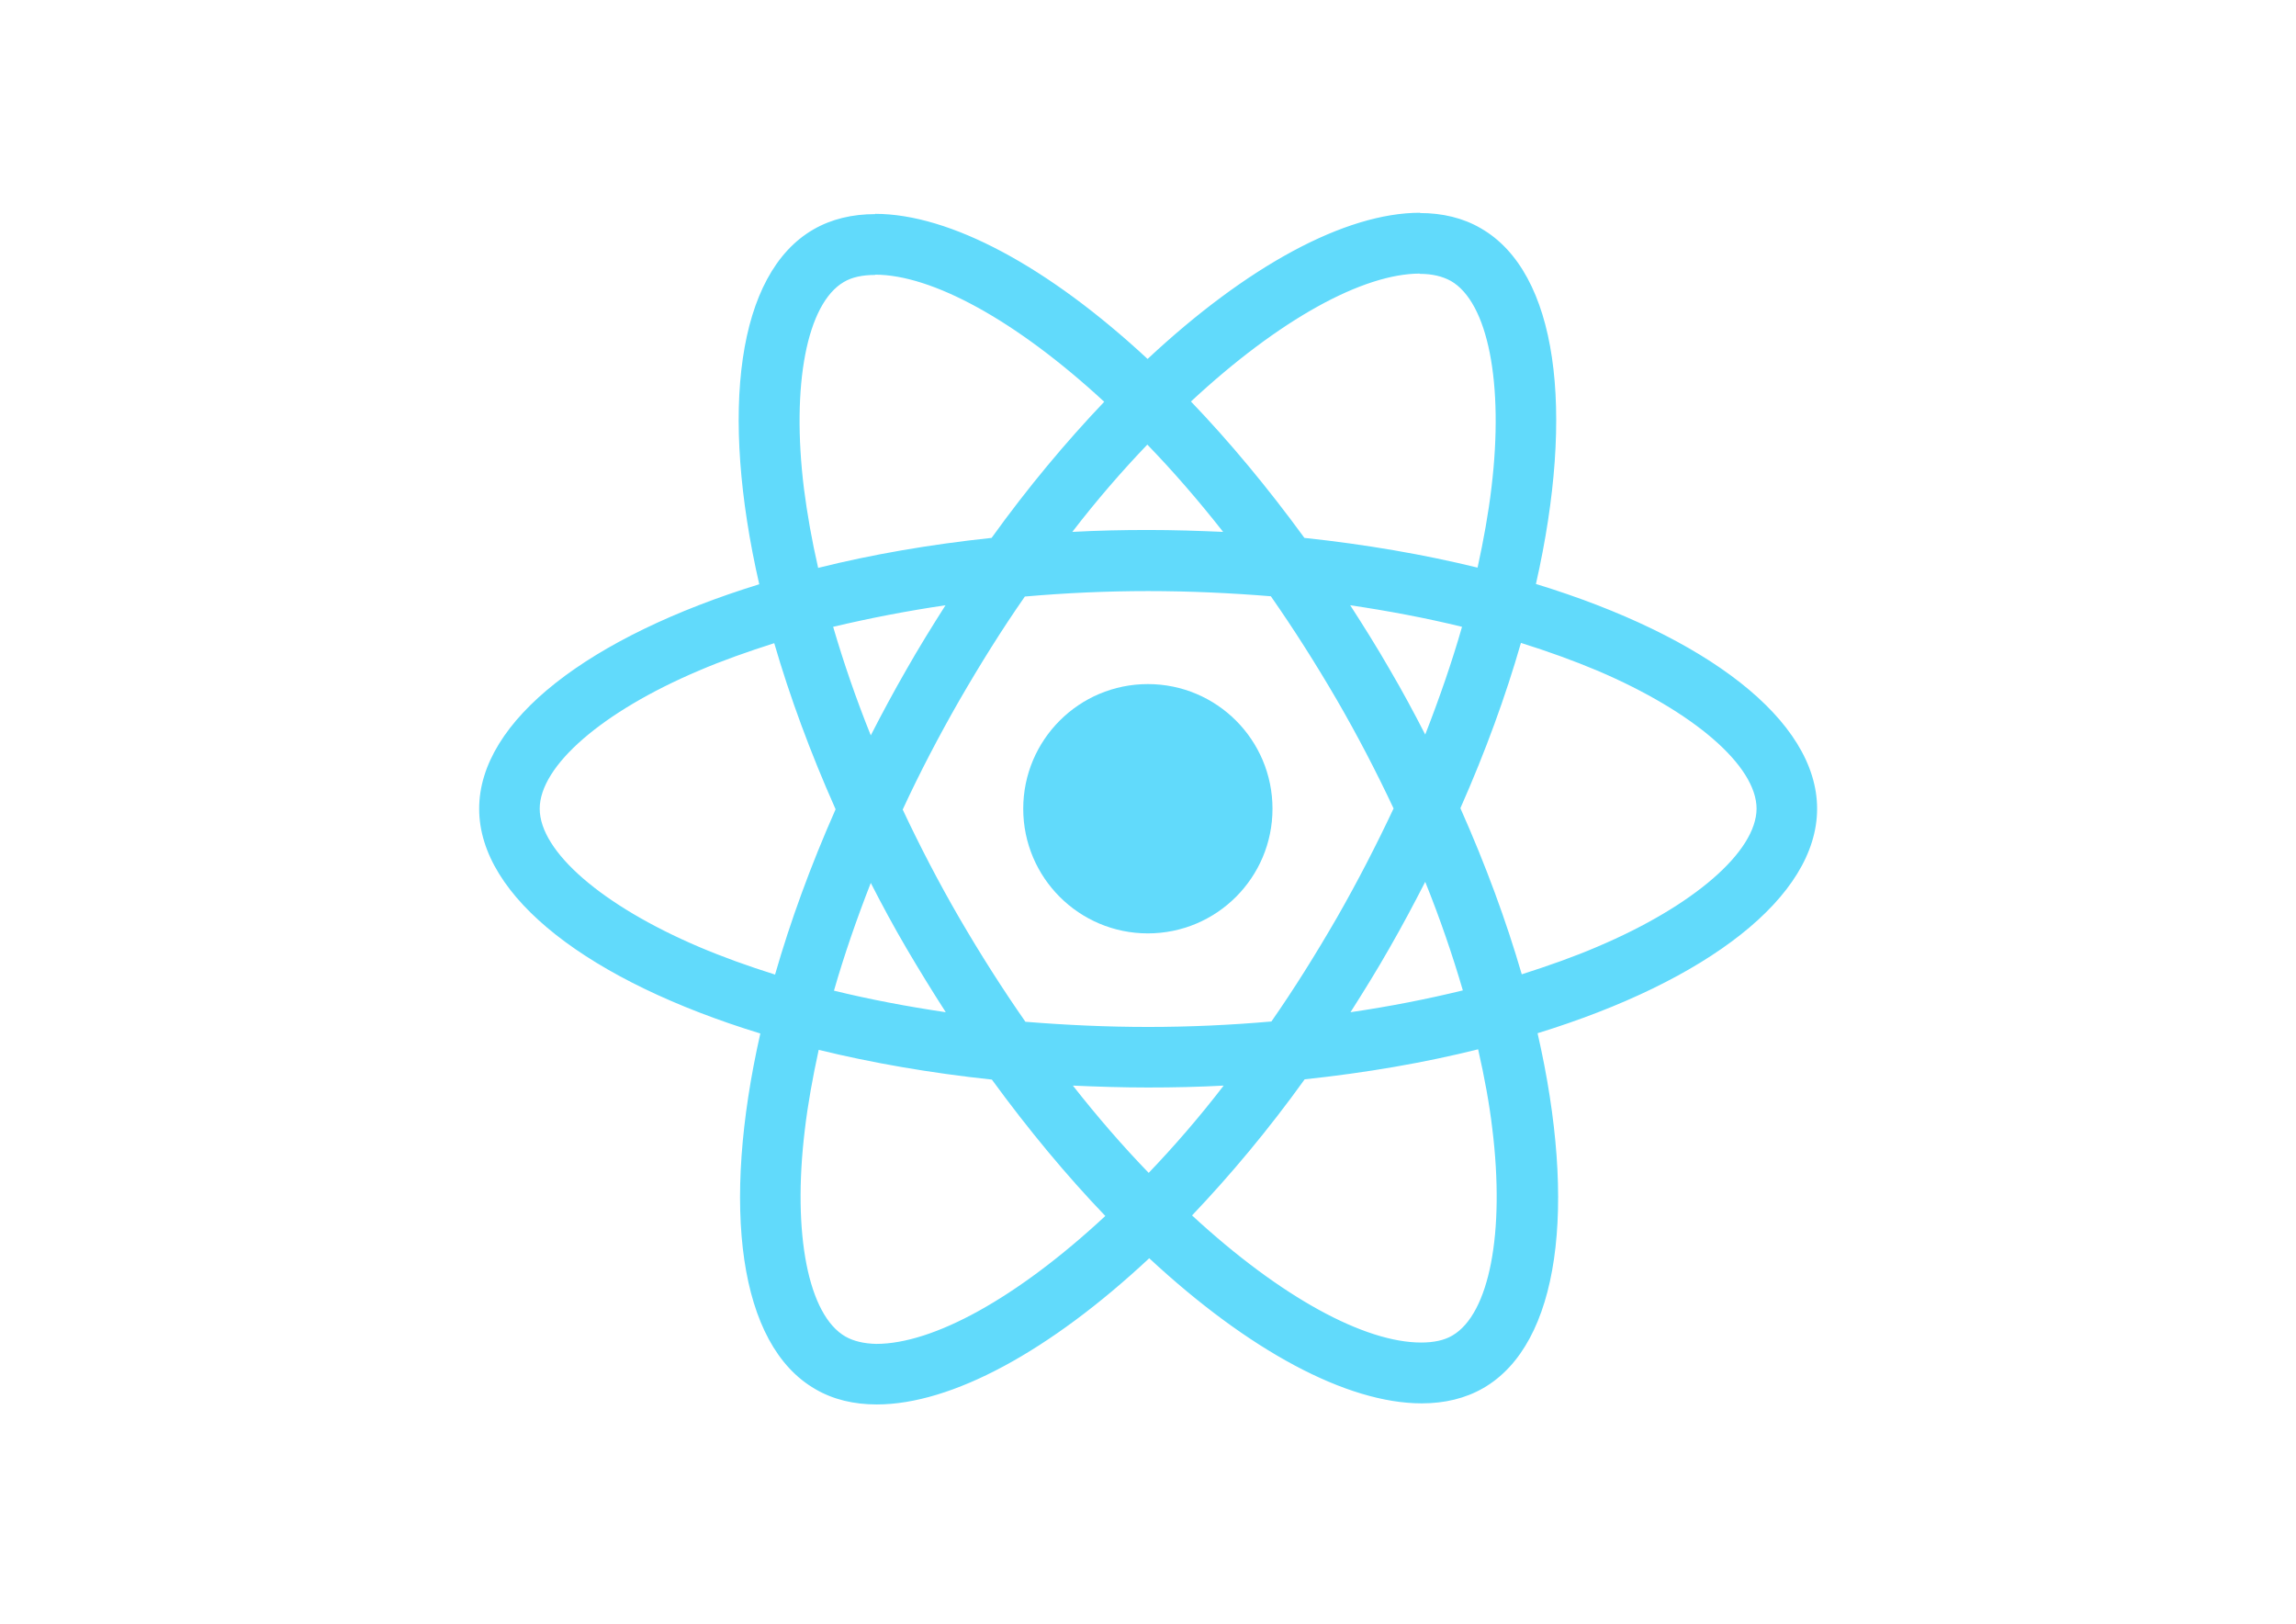
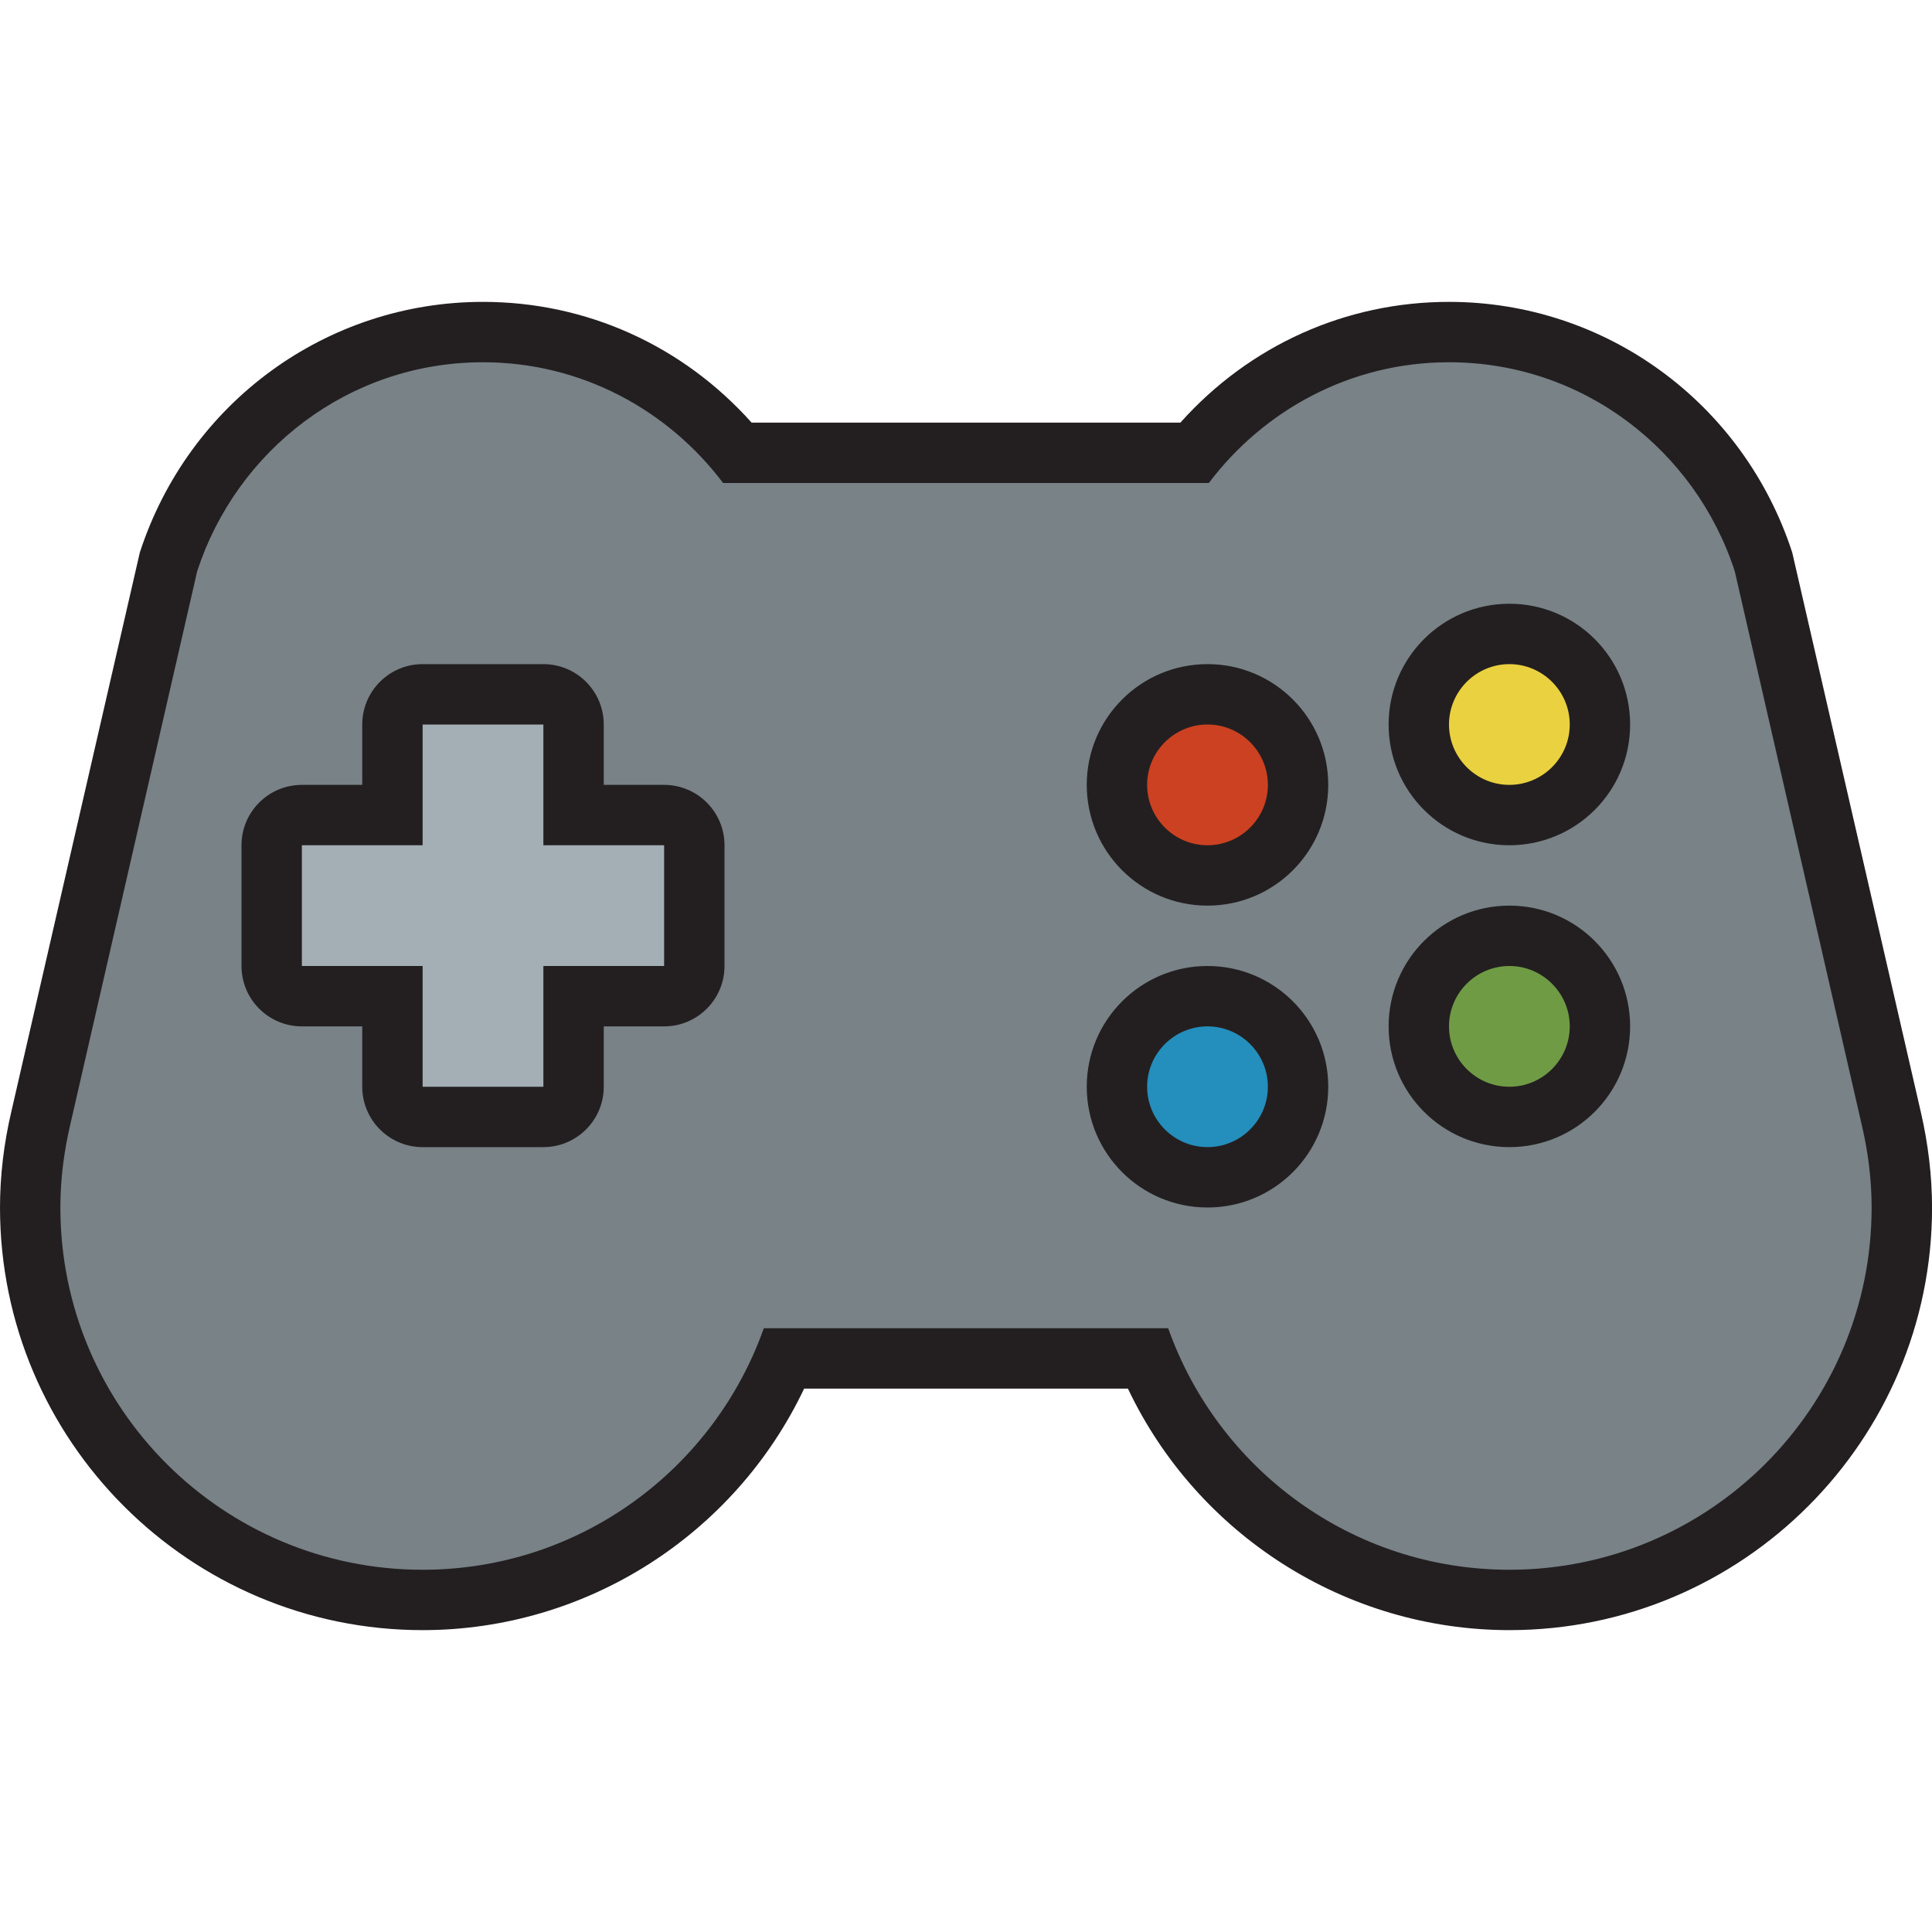
- <svg xmlns="http://www.w3.org/2000/svg" viewBox="0 0 841.9 595.3">
-   <g fill="#61DAFB">
-     <path d="M666.3 296.5c0-32.5-40.7-63.3-103.1-82.4 14.4-63.6 8-114.2-20.2-130.4-6.5-3.8-14.1-5.6-22.4-5.6v22.3c4.6 0 8.3.9 11.4 2.6 13.6 7.8 19.5 37.5 14.9 75.7-1.1 9.4-2.9 19.3-5.1 29.4-19.6-4.8-41-8.5-63.5-10.9-13.5-18.5-27.5-35.3-41.6-50 32.6-30.3 63.2-46.9 84-46.9V78c-27.5 0-63.5 19.6-99.9 53.6-36.4-33.8-72.4-53.2-99.9-53.2v22.3c20.7 0 51.4 16.5 84 46.6-14 14.7-28 31.4-41.3 49.9-22.6 2.4-44 6.1-63.6 11-2.3-10-4-19.7-5.2-29-4.7-38.2 1.1-67.9 14.6-75.8 3-1.8 6.9-2.6 11.5-2.6V78.5c-8.4 0-16 1.8-22.6 5.6-28.1 16.2-34.4 66.7-19.9 130.1-62.2 19.2-102.7 49.9-102.7 82.3 0 32.5 40.7 63.3 103.1 82.4-14.4 63.6-8 114.2 20.2 130.4 6.5 3.8 14.1 5.6 22.5 5.6 27.5 0 63.5-19.6 99.9-53.6 36.4 33.8 72.4 53.2 99.9 53.2 8.4 0 16-1.8 22.6-5.6 28.1-16.2 34.4-66.7 19.9-130.1 62-19.1 102.5-49.9 102.5-82.3zm-130.2-66.7c-3.7 12.9-8.3 26.2-13.5 39.5-4.1-8-8.4-16-13.1-24-4.6-8-9.5-15.8-14.4-23.4 14.2 2.1 27.9 4.7 41 7.9zm-45.8 106.5c-7.8 13.5-15.8 26.3-24.1 38.2-14.9 1.3-30 2-45.2 2-15.1 0-30.2-.7-45-1.9-8.3-11.9-16.4-24.6-24.2-38-7.6-13.1-14.5-26.4-20.8-39.8 6.2-13.4 13.2-26.8 20.7-39.9 7.8-13.5 15.8-26.3 24.1-38.2 14.9-1.3 30-2 45.2-2 15.1 0 30.2.7 45 1.9 8.3 11.9 16.4 24.6 24.2 38 7.6 13.1 14.5 26.4 20.8 39.8-6.3 13.4-13.2 26.8-20.7 39.9zm32.3-13c5.4 13.4 10 26.8 13.8 39.8-13.1 3.2-26.9 5.9-41.2 8 4.9-7.7 9.8-15.6 14.4-23.7 4.6-8 8.9-16.1 13-24.1zM421.2 430c-9.3-9.6-18.6-20.3-27.8-32 9 .4 18.2.7 27.5.7 9.4 0 18.7-.2 27.8-.7-9 11.7-18.3 22.4-27.5 32zm-74.4-58.9c-14.2-2.1-27.9-4.7-41-7.9 3.7-12.9 8.3-26.2 13.5-39.5 4.1 8 8.4 16 13.1 24 4.7 8 9.5 15.8 14.4 23.4zM420.7 163c9.3 9.6 18.6 20.3 27.8 32-9-.4-18.2-.7-27.5-.7-9.4 0-18.7.2-27.8.7 9-11.7 18.3-22.4 27.5-32zm-74 58.9c-4.9 7.7-9.8 15.6-14.4 23.7-4.6 8-8.9 16-13 24-5.4-13.4-10-26.8-13.8-39.8 13.1-3.1 26.9-5.8 41.2-7.9zm-90.5 125.2c-35.4-15.1-58.3-34.9-58.3-50.6 0-15.7 22.9-35.6 58.3-50.6 8.6-3.7 18-7 27.7-10.1 5.7 19.6 13.2 40 22.5 60.9-9.2 20.8-16.6 41.1-22.2 60.6-9.9-3.1-19.3-6.5-28-10.2zM310 490c-13.6-7.8-19.5-37.5-14.9-75.7 1.1-9.4 2.9-19.3 5.1-29.4 19.6 4.8 41 8.5 63.5 10.9 13.5 18.5 27.5 35.3 41.6 50-32.6 30.3-63.2 46.9-84 46.9-4.5-.1-8.3-1-11.3-2.7zm237.2-76.2c4.7 38.2-1.1 67.9-14.6 75.8-3 1.8-6.9 2.6-11.5 2.6-20.7 0-51.4-16.5-84-46.6 14-14.7 28-31.4 41.3-49.9 22.6-2.4 44-6.1 63.6-11 2.3 10.1 4.1 19.8 5.2 29.1zm38.5-66.7c-8.6 3.7-18 7-27.7 10.1-5.7-19.6-13.2-40-22.5-60.9 9.2-20.8 16.6-41.1 22.2-60.6 9.9 3.1 19.3 6.5 28.1 10.2 35.4 15.1 58.3 34.9 58.3 50.6-.1 15.7-23 35.6-58.4 50.6zM320.8 78.4z" />
-     <circle cx="420.9" cy="296.5" r="45.7" />
-     <path d="M520.5 78.1z" />
+ <svg xmlns="http://www.w3.org/2000/svg" version="1.1" id="Uploaded to svgrepo.com" x="0px" y="0px" width="32px" height="32px" viewBox="0 0 32 32" style="enable-background:new 0 0 32 32;" xml:space="preserve">
+   <style type="text/css">
+ 	.avocado_een{fill:#231F20;}
+ 	.avocado_zeven{fill:#788287;}
+ 	.avocado_acht{fill:#A3AEB5;}
+ 	.avocado_negen{fill:#6F9B45;}
+ 	.avocado_twaalf{fill:#248EBC;}
+ 	.avocado_zeventien{fill:#CC4121;}
+ 	.avocado_twintig{fill:#EAD13F;}
+ 	.st0{fill:#E0A838;}
+ 	.st1{fill:#FFFAEE;}
+ 	.st2{fill:#DBD2C1;}
+ 	.st3{fill:#3D3935;}
+ 	.st4{fill:#E598A3;}
+ 	.st5{fill:#D36781;}
+ 	.st6{fill:#8D3E93;}
+ 	.st7{fill:#BF63C1;}
+ 	.st8{fill:#AF9480;}
+ 	.st9{fill:#716558;}
+ 	.st10{fill:#0E608E;}
+ 	.st11{fill:#D1712A;}
+ 	.st12{fill:#C3CC6A;}
+ </style>
+   <g>
+     <path class="avocado_zeven" d="M25,26.5c-2.492,0-4.795-1.458-5.866-3.715L18.998,22.5h-5.996l-0.136,0.285   C11.795,25.042,9.492,26.5,7,26.5c-3.584,0-6.5-2.916-6.5-6.5c0-0.482,0.059-0.979,0.175-1.477l2.104-9.175   C3.532,7.029,5.626,5.5,8,5.5c1.572,0,3.02,0.651,4.076,1.833L12.226,7.5h7.549l0.149-0.167C20.98,6.151,22.428,5.5,24,5.5   c2.374,0,4.468,1.529,5.209,3.807l2.115,9.211C31.441,19.019,31.5,19.517,31.5,20C31.5,23.584,28.584,26.5,25,26.5z" />
+     <g>
+       <path class="avocado_acht" d="M7,18.5c-0.275,0-0.5-0.225-0.5-0.5v-1.5H5c-0.275,0-0.5-0.225-0.5-0.5v-2    c0-0.275,0.225-0.5,0.5-0.5h1.5V12c0-0.275,0.225-0.5,0.5-0.5h2c0.275,0,0.5,0.225,0.5,0.5v1.5H11c0.275,0,0.5,0.225,0.5,0.5v2    c0,0.275-0.225,0.5-0.5,0.5H9.5V18c0,0.275-0.225,0.5-0.5,0.5H7z" />
+     </g>
+     <g>
+       <circle class="avocado_twintig" cx="25" cy="12" r="1.5" />
+     </g>
+     <circle class="avocado_negen" cx="25" cy="17" r="1.5" />
+     <circle class="avocado_zeventien" cx="20" cy="13" r="1.5" />
+     <circle class="avocado_twaalf" cx="20" cy="18" r="1.5" />
+     <path class="avocado_een" d="M31.812,18.406l-2.127-9.255C28.876,6.668,26.592,5,24,5c-1.713,0-3.308,0.723-4.449,2h-7.102   C11.308,5.723,9.713,5,8,5C5.408,5,3.124,6.668,2.316,9.151L0.188,18.41C0.063,18.942,0,19.479,0,20c0,3.86,3.14,7,7,7   c2.714,0,5.17-1.581,6.319-4h5.363c1.149,2.419,3.605,4,6.319,4c3.86,0,7-3.14,7-7C32,19.479,31.937,18.942,31.812,18.406z M25,26   c-2.611,0-4.827-1.671-5.651-4h-6.698c-0.825,2.329-3.04,4-5.651,4c-3.314,0-6-2.686-6-6c0-0.471,0.06-0.927,0.162-1.366   l2.104-9.173C3.919,7.458,5.779,6,8,6c1.63,0,3.065,0.792,3.977,2h8.045C20.935,6.792,22.37,6,24,6   c2.221,0,4.081,1.458,4.733,3.461l2.104,9.173C30.94,19.073,31,19.529,31,20C31,23.314,28.314,26,25,26z M20,11   c-1.105,0-2,0.895-2,2c0,1.105,0.895,2,2,2s2-0.895,2-2C22,11.895,21.105,11,20,11z M20,14c-0.551,0-1-0.449-1-1s0.449-1,1-1   s1,0.449,1,1S20.551,14,20,14z M25,10c-1.105,0-2,0.895-2,2c0,1.105,0.895,2,2,2s2-0.895,2-2C27,10.895,26.105,10,25,10z M25,13   c-0.551,0-1-0.449-1-1s0.449-1,1-1s1,0.449,1,1S25.551,13,25,13z M20,16c-1.105,0-2,0.895-2,2c0,1.105,0.895,2,2,2s2-0.895,2-2   C22,16.895,21.105,16,20,16z M20,19c-0.551,0-1-0.449-1-1s0.449-1,1-1s1,0.449,1,1S20.551,19,20,19z M25,15c-1.105,0-2,0.895-2,2   c0,1.105,0.895,2,2,2s2-0.895,2-2C27,15.895,26.105,15,25,15z M25,18c-0.551,0-1-0.449-1-1s0.449-1,1-1s1,0.449,1,1   S25.551,18,25,18z M11,13h-1v-1c0-0.552-0.448-1-1-1H7c-0.552,0-1,0.448-1,1v1H5c-0.552,0-1,0.448-1,1v2c0,0.552,0.448,1,1,1h1v1   c0,0.552,0.448,1,1,1h2c0.552,0,1-0.448,1-1v-1h1c0.552,0,1-0.448,1-1v-2C12,13.448,11.552,13,11,13z M11,16H9v2H7v-2H5v-2h2v-2h2   v2h2V16z" />
  </g>
</svg>
